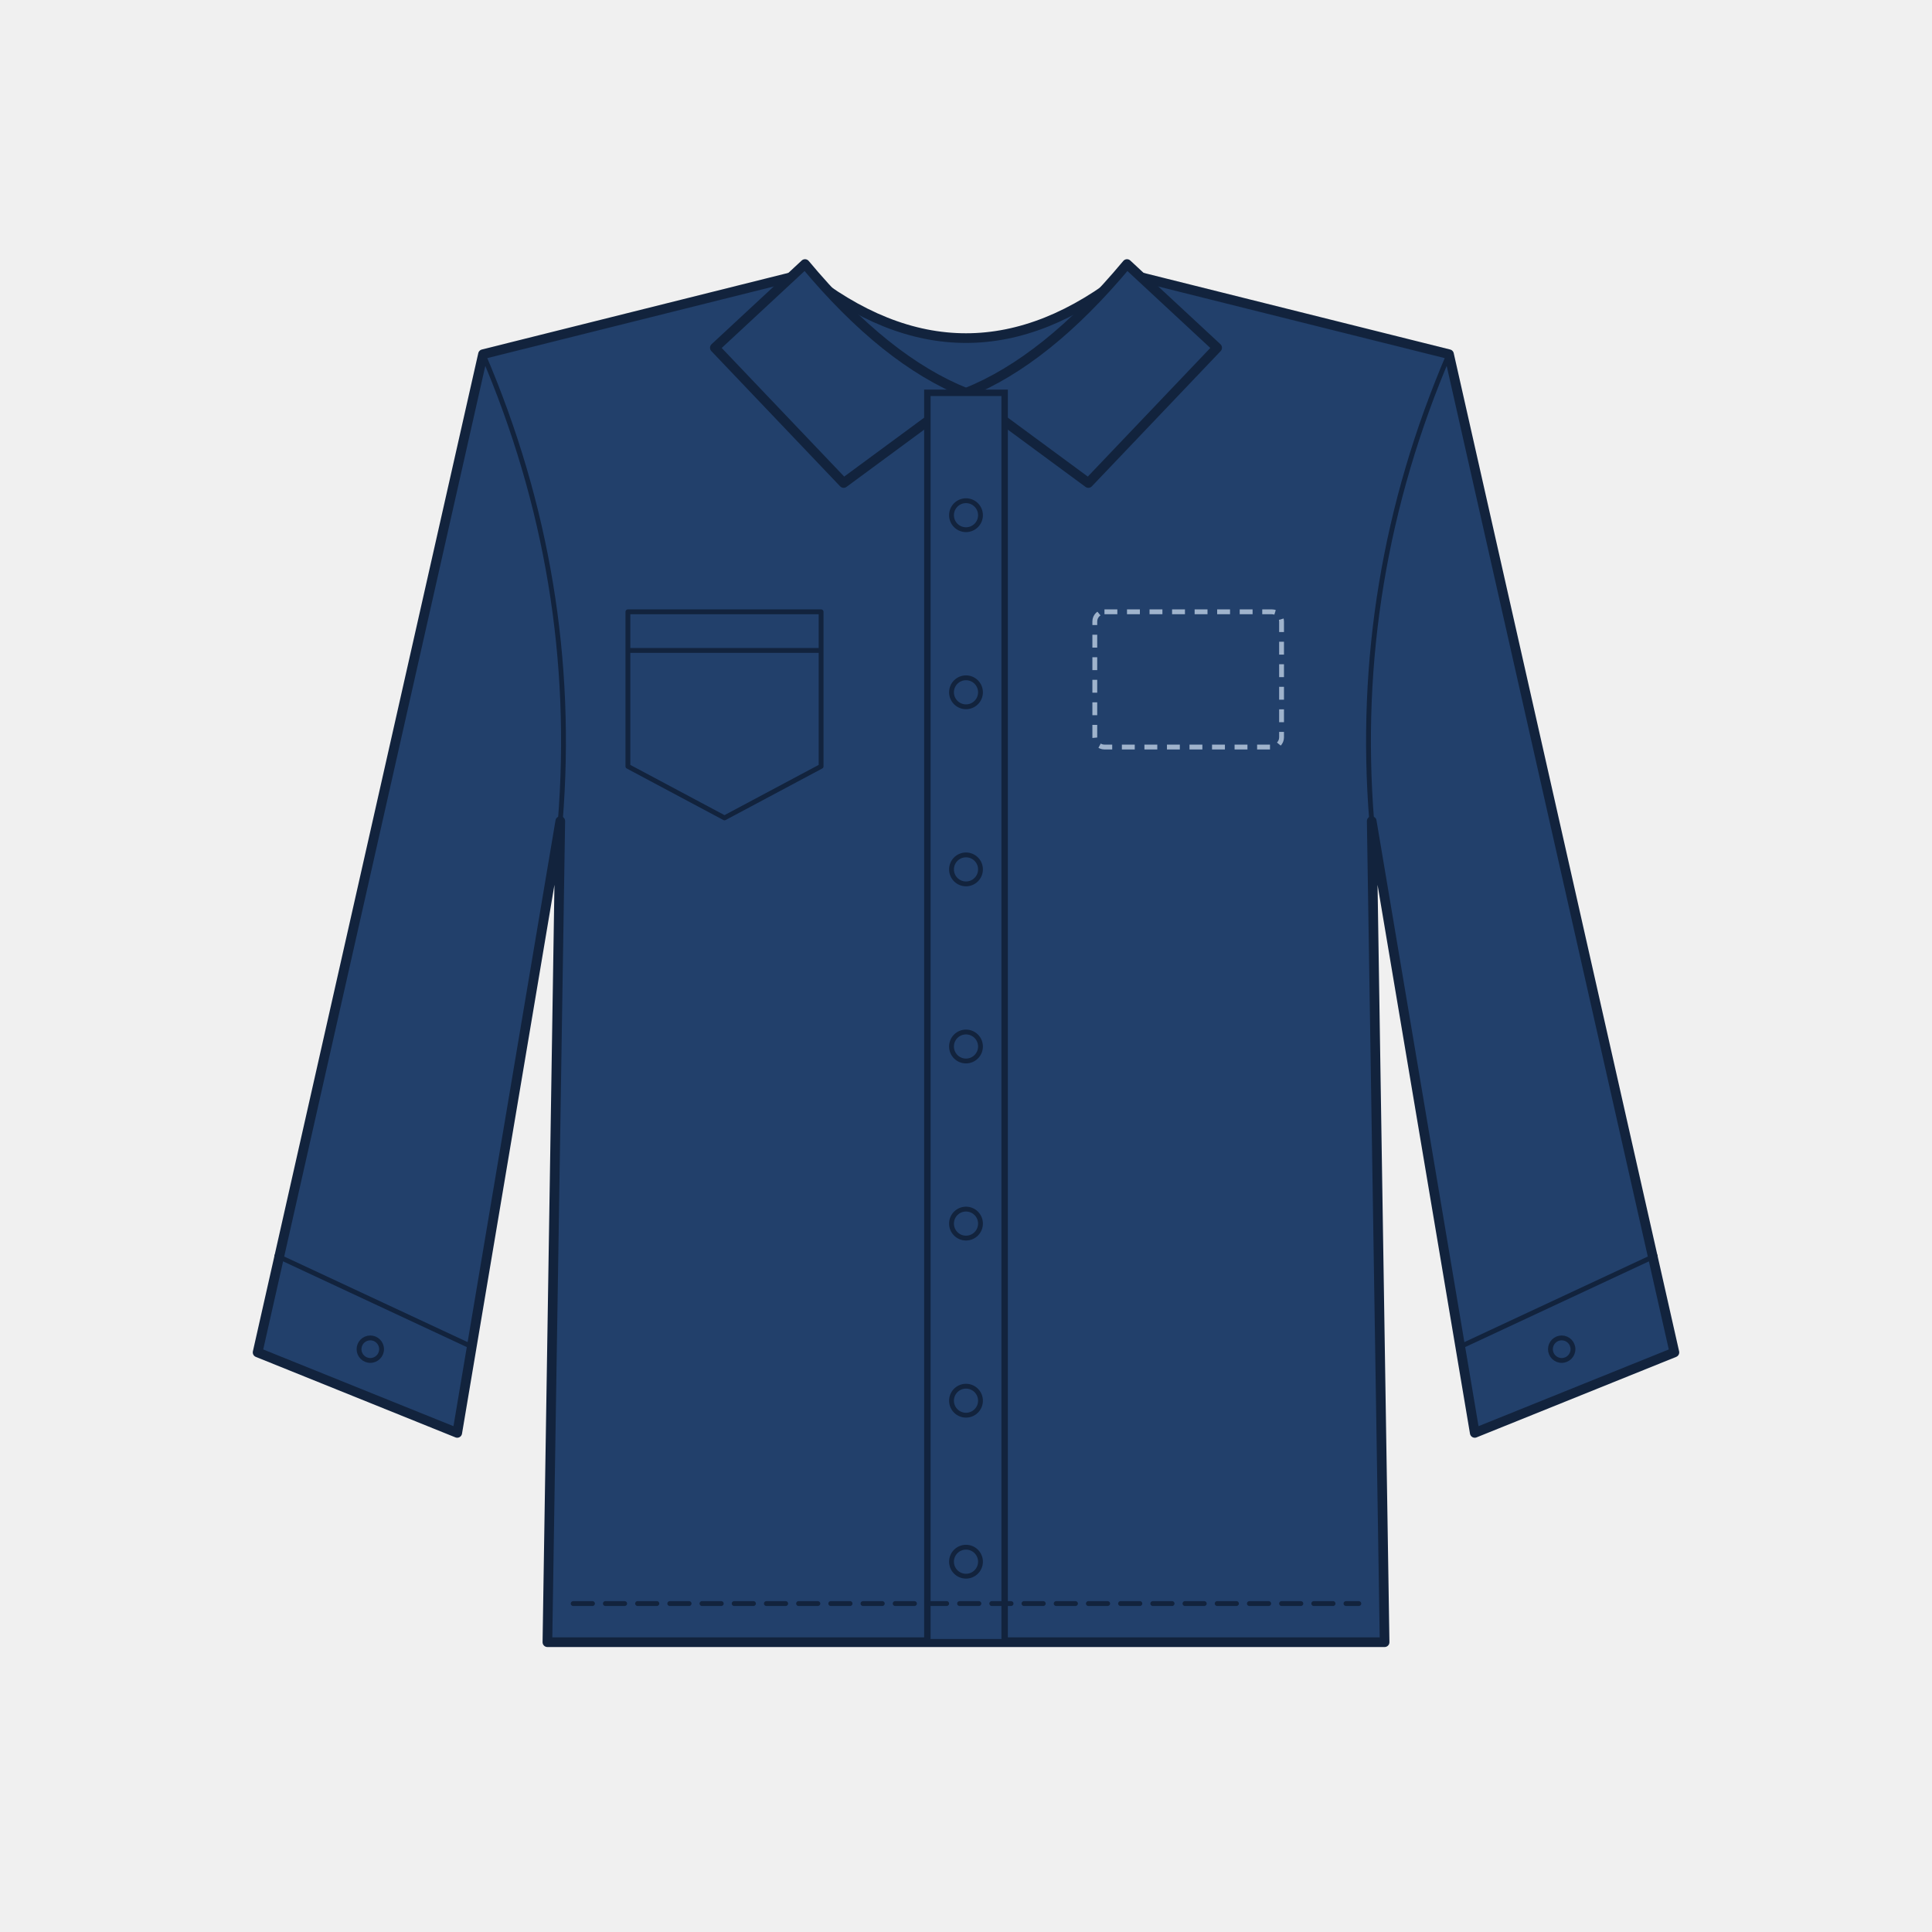
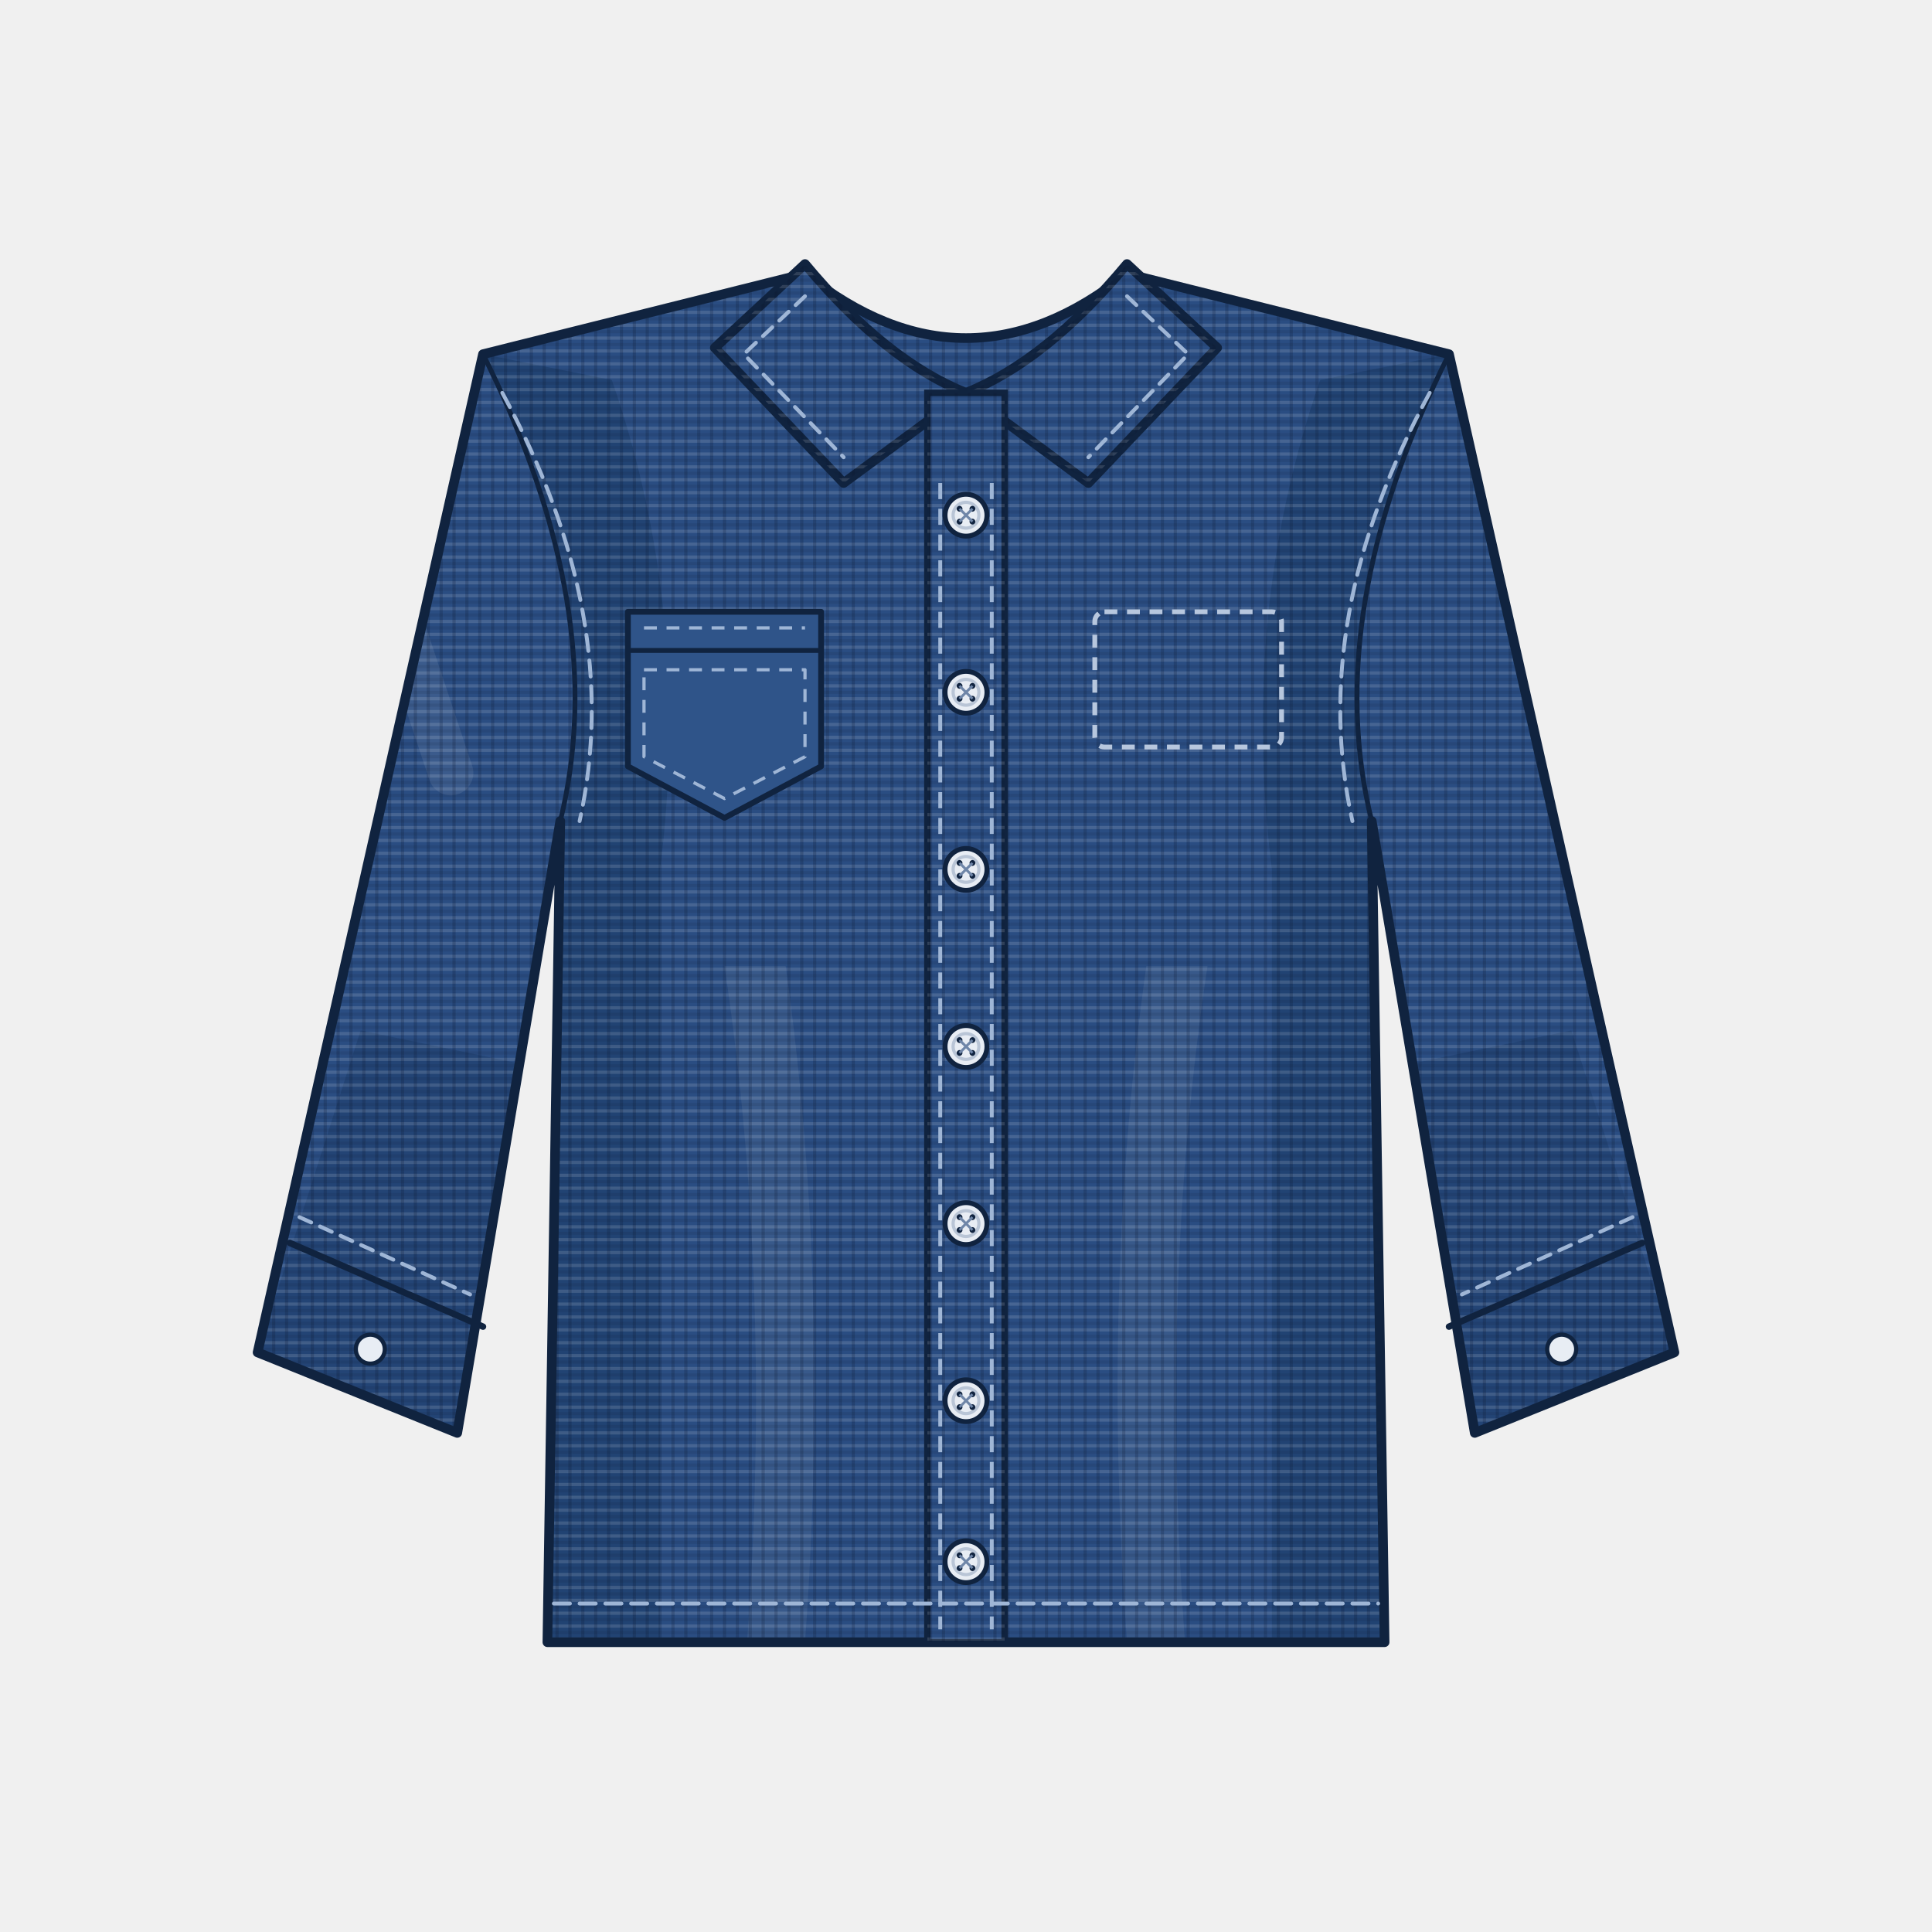
<svg xmlns="http://www.w3.org/2000/svg" width="600" height="600" viewBox="0 0 600 600" role="img">
-   <path d="M250 85 L150 110 L80 420 L142 445 L174 255 L170 510 L430 510 L426 255 L458 445 L520 420 L450 110 L350 85 Q300 125 250 85 Z" fill="#22406B" stroke="#12233D" stroke-width="3" stroke-linejoin="round" />
-   <path d="M250 82 L222 108 L262 150 L300 122 Q275 112 250 82 Z" fill="#22406B" stroke="#12233D" stroke-width="3" stroke-linejoin="round" />
-   <path d="M350 82 L378 108 L338 150 L300 122 Q325 112 350 82 Z" fill="#22406B" stroke="#12233D" stroke-width="3" stroke-linejoin="round" />
-   <rect x="288" y="122" width="24" height="388" fill="#22406B" stroke="#12233D" stroke-width="2" />
-   <g fill="#22406B" stroke="#12233D" stroke-width="1.5">
-     <circle cx="300" cy="160" r="4.5" />
-     <circle cx="300" cy="215" r="4.5" />
-     <circle cx="300" cy="270" r="4.5" />
-     <circle cx="300" cy="325" r="4.5" />
-     <circle cx="300" cy="380" r="4.5" />
-     <circle cx="300" cy="435" r="4.5" />
-     <circle cx="300" cy="485" r="4.5" />
+   <defs>
+     <pattern id="tejido" width="4" height="4" patternUnits="userSpaceOnUse">
+       <path d="M0 1 H4" stroke="#FFFFFF" stroke-opacity="0.13" stroke-width="1" />
+       <path d="M1 0 V4" stroke="#0A1830" stroke-opacity="0.20" stroke-width="1" />
+       <path d="M0 3 H4" stroke="#0A1830" stroke-opacity="0.10" stroke-width="1" />
+     </pattern>
+     <clipPath id="cuerpo">
+       <path d="M250 85 L150 110 L80 420 L142 445 L174 255 L170 510 L430 510 L426 255 L458 445 L520 420 L450 110 L350 85 Q300 125 250 85 Z" />
+     </clipPath>
+     <clipPath id="cuelloIzq">
+       <path d="M250 82 L222 108 L262 150 L300 122 Q275 112 250 82 Z" />
+     </clipPath>
+     <clipPath id="cuelloDer">
+       <path d="M350 82 L378 108 L338 150 L300 122 Q325 112 350 82 Z" />
+     </clipPath>
+   </defs>
+   <g clip-path="url(#cuerpo)">
+     <rect x="60" y="70" width="480" height="460" fill="#2A4D82" />
+     <path d="M150 110 Q190 190 174 255 L170 510 L205 510 L205 270 Q215 190 190 118 Z" fill="#1B3A66" fill-opacity="0.55" />
+     <path d="M450 110 Q410 190 426 255 L430 510 L395 510 L395 270 Q385 190 410 118 Z" fill="#1B3A66" fill-opacity="0.55" />
+     <path d="M80 420 L142 445 L160 330 L112 320 Z" fill="#1B3A66" fill-opacity="0.45" />
+     <path d="M520 420 L458 445 L440 330 L488 320 Z" fill="#1B3A66" fill-opacity="0.45" />
+     <path d="M225 300 Q240 400 232 510 L250 510 Q258 400 244 300 Z" fill="#FFFFFF" fill-opacity="0.07" />
+     <path d="M375 300 Q360 400 368 510 L350 510 Q342 400 356 300 Z" fill="#FFFFFF" fill-opacity="0.07" />
+     <path d="M110 150 L140 240" stroke="#FFFFFF" stroke-opacity="0.08" stroke-width="14" stroke-linecap="round" fill="none" />
+     <rect x="60" y="70" width="480" height="460" fill="url(#tejido)" />
  </g>
-   <g fill="none" stroke="#12233D" stroke-width="1.5" stroke-linecap="round">
-     <path d="M150 110 Q180 180 174 255" />
-     <path d="M450 110 Q420 180 426 255" />
-     <path d="M86 390 L146 418" />
-     <path d="M514 390 L454 418" />
-     <path d="M178 498 L422 498" stroke-dasharray="6 4" />
+   <path d="M250 85 L150 110 L80 420 L142 445 L174 255 L170 510 L430 510 L426 255 L458 445 L520 420 L450 110 L350 85 Q300 125 250 85 Z" fill="none" stroke="#10233F" stroke-width="3" stroke-linejoin="round" />
+   <g fill="none" stroke="#10233F" stroke-linecap="round">
+     <path d="M90 386 L150 412" stroke-width="2" />
+     <path d="M510 386 L450 412" stroke-width="2" />
+     <path d="M93 378 L146 402" stroke="#9FB6D6" stroke-width="1.2" stroke-dasharray="4 3" />
+     <path d="M507 378 L454 402" stroke="#9FB6D6" stroke-width="1.2" stroke-dasharray="4 3" />
  </g>
-   <g fill="#22406B" stroke="#12233D" stroke-width="1.5">
-     <circle cx="115" cy="419" r="3.5" />
-     <circle cx="485" cy="419" r="3.5" />
+   <g stroke="#10233F" stroke-width="3" stroke-linejoin="round">
+     <path d="M250 82 L222 108 L262 150 L300 122 Q275 112 250 82 Z" fill="#2A4D82" />
+     <path d="M350 82 L378 108 L338 150 L300 122 Q325 112 350 82 Z" fill="#2A4D82" />
  </g>
-   <g fill="none" stroke="#12233D" stroke-width="1.5" stroke-linejoin="round">
-     <path d="M195 190 L255 190 L255 238 L225 254 L195 238 Z" />
-     <path d="M195 202 L255 202" />
+   <g clip-path="url(#cuelloIzq)">
+     <rect x="215" y="75" width="90" height="80" fill="url(#tejido)" />
  </g>
-   <rect x="340" y="190" width="58" height="42" rx="3" fill="none" stroke="#9FB3CC" stroke-width="1.5" stroke-dasharray="4 3" />
+   <g clip-path="url(#cuelloDer)">
+     <rect x="295" y="75" width="90" height="80" fill="url(#tejido)" />
+   </g>
+   <g fill="none" stroke="#9FB6D6" stroke-width="1.2" stroke-dasharray="4 3" stroke-linecap="round">
+     <path d="M250 92 L231 110 L262 142" />
+     <path d="M350 92 L369 110 L338 142" />
+   </g>
+   <rect x="288" y="122" width="24" height="388" fill="#2A4D82" stroke="#10233F" stroke-width="2" />
+   <g clip-path="url(#cuerpo)">
+     <rect x="288" y="122" width="24" height="388" fill="url(#tejido)" />
+   </g>
+   <g stroke="#9FB6D6" stroke-width="1.2" stroke-dasharray="5 3" fill="none">
+     <path d="M292 150 V506" />
+     <path d="M308 150 V506" />
+   </g>
+   <g>
+     <g id="boton">
+       <circle cx="300" cy="160" r="6.5" fill="#E8EDF4" stroke="#10233F" stroke-width="1.5" />
+       <circle cx="300" cy="160" r="4" fill="none" stroke="#B9C5D6" stroke-width="1" />
+       <circle cx="298" cy="158" r="0.9" fill="#10233F" />
+       <circle cx="302" cy="158" r="0.9" fill="#10233F" />
+       <circle cx="298" cy="162" r="0.9" fill="#10233F" />
+       <circle cx="302" cy="162" r="0.9" fill="#10233F" />
+       <path d="M298 158 L302 162 M302 158 L298 162" stroke="#6F86A8" stroke-width="0.8" />
+     </g>
+     <use href="#boton" y="55" />
+     <use href="#boton" y="110" />
+     <use href="#boton" y="165" />
+     <use href="#boton" y="220" />
+     <use href="#boton" y="275" />
+     <use href="#boton" y="325" />
+   </g>
+   <g fill="none" stroke="#10233F" stroke-width="1.5" stroke-linecap="round">
+     <path d="M150 110 Q190 190 174 255" />
+     <path d="M450 110 Q410 190 426 255" />
+   </g>
+   <g fill="none" stroke="#9FB6D6" stroke-width="1.2" stroke-dasharray="5 3" stroke-linecap="round">
+     <path d="M156 122 Q194 192 180 255" />
+     <path d="M444 122 Q406 192 420 255" />
+     <path d="M172 498 L428 498" />
+   </g>
+   <g fill="#E8EDF4" stroke="#10233F" stroke-width="1.3">
+     <circle cx="115" cy="419" r="4.5" />
+     <circle cx="485" cy="419" r="4.5" />
+   </g>
+   <g stroke-linejoin="round">
+     <path d="M195 190 L255 190 L255 238 L225 254 L195 238 Z" fill="#2F5489" stroke="#10233F" stroke-width="1.8" />
+     <path d="M195 202 L255 202" stroke="#10233F" stroke-width="1.5" fill="none" />
+     <path d="M200 195 L250 195 M200 208 L250 208 L250 235 L225 248 L200 235 Z" stroke="#9FB6D6" stroke-width="1" stroke-dasharray="4 3" fill="none" />
+   </g>
+   <rect x="340" y="190" width="58" height="42" rx="3" fill="none" stroke="#B7C7DE" stroke-width="1.5" stroke-dasharray="4 3" />
</svg>
